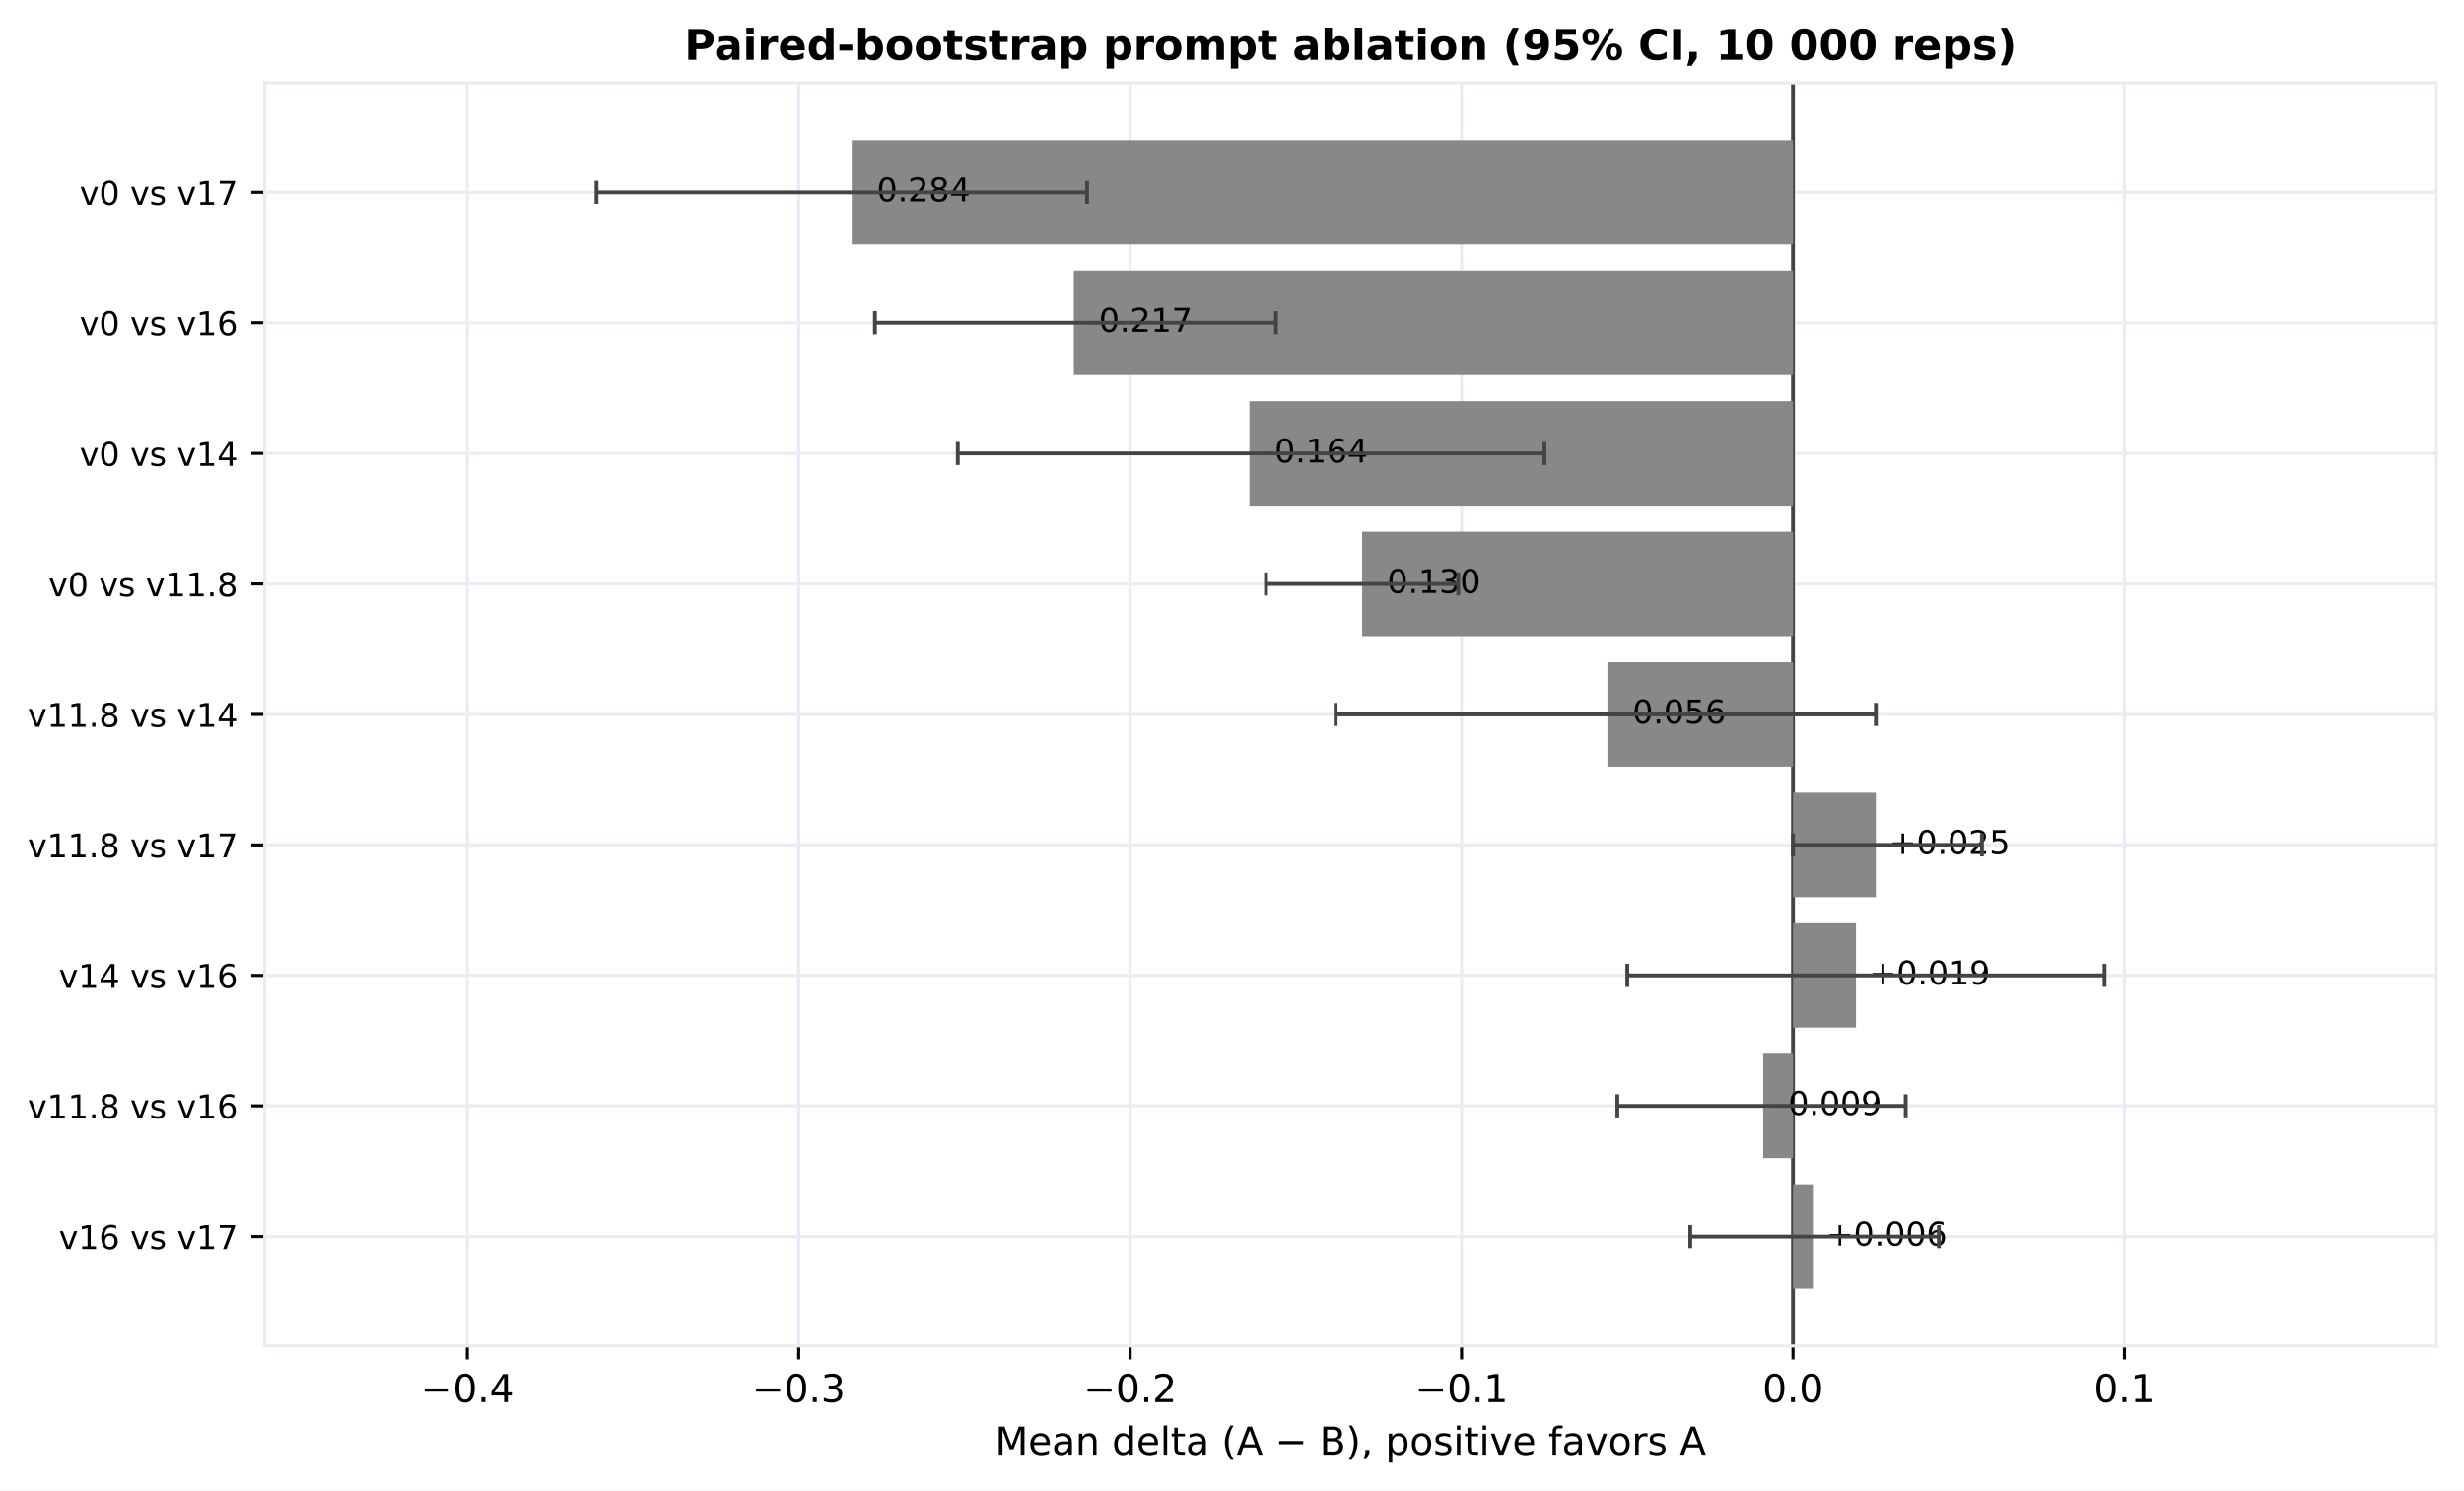
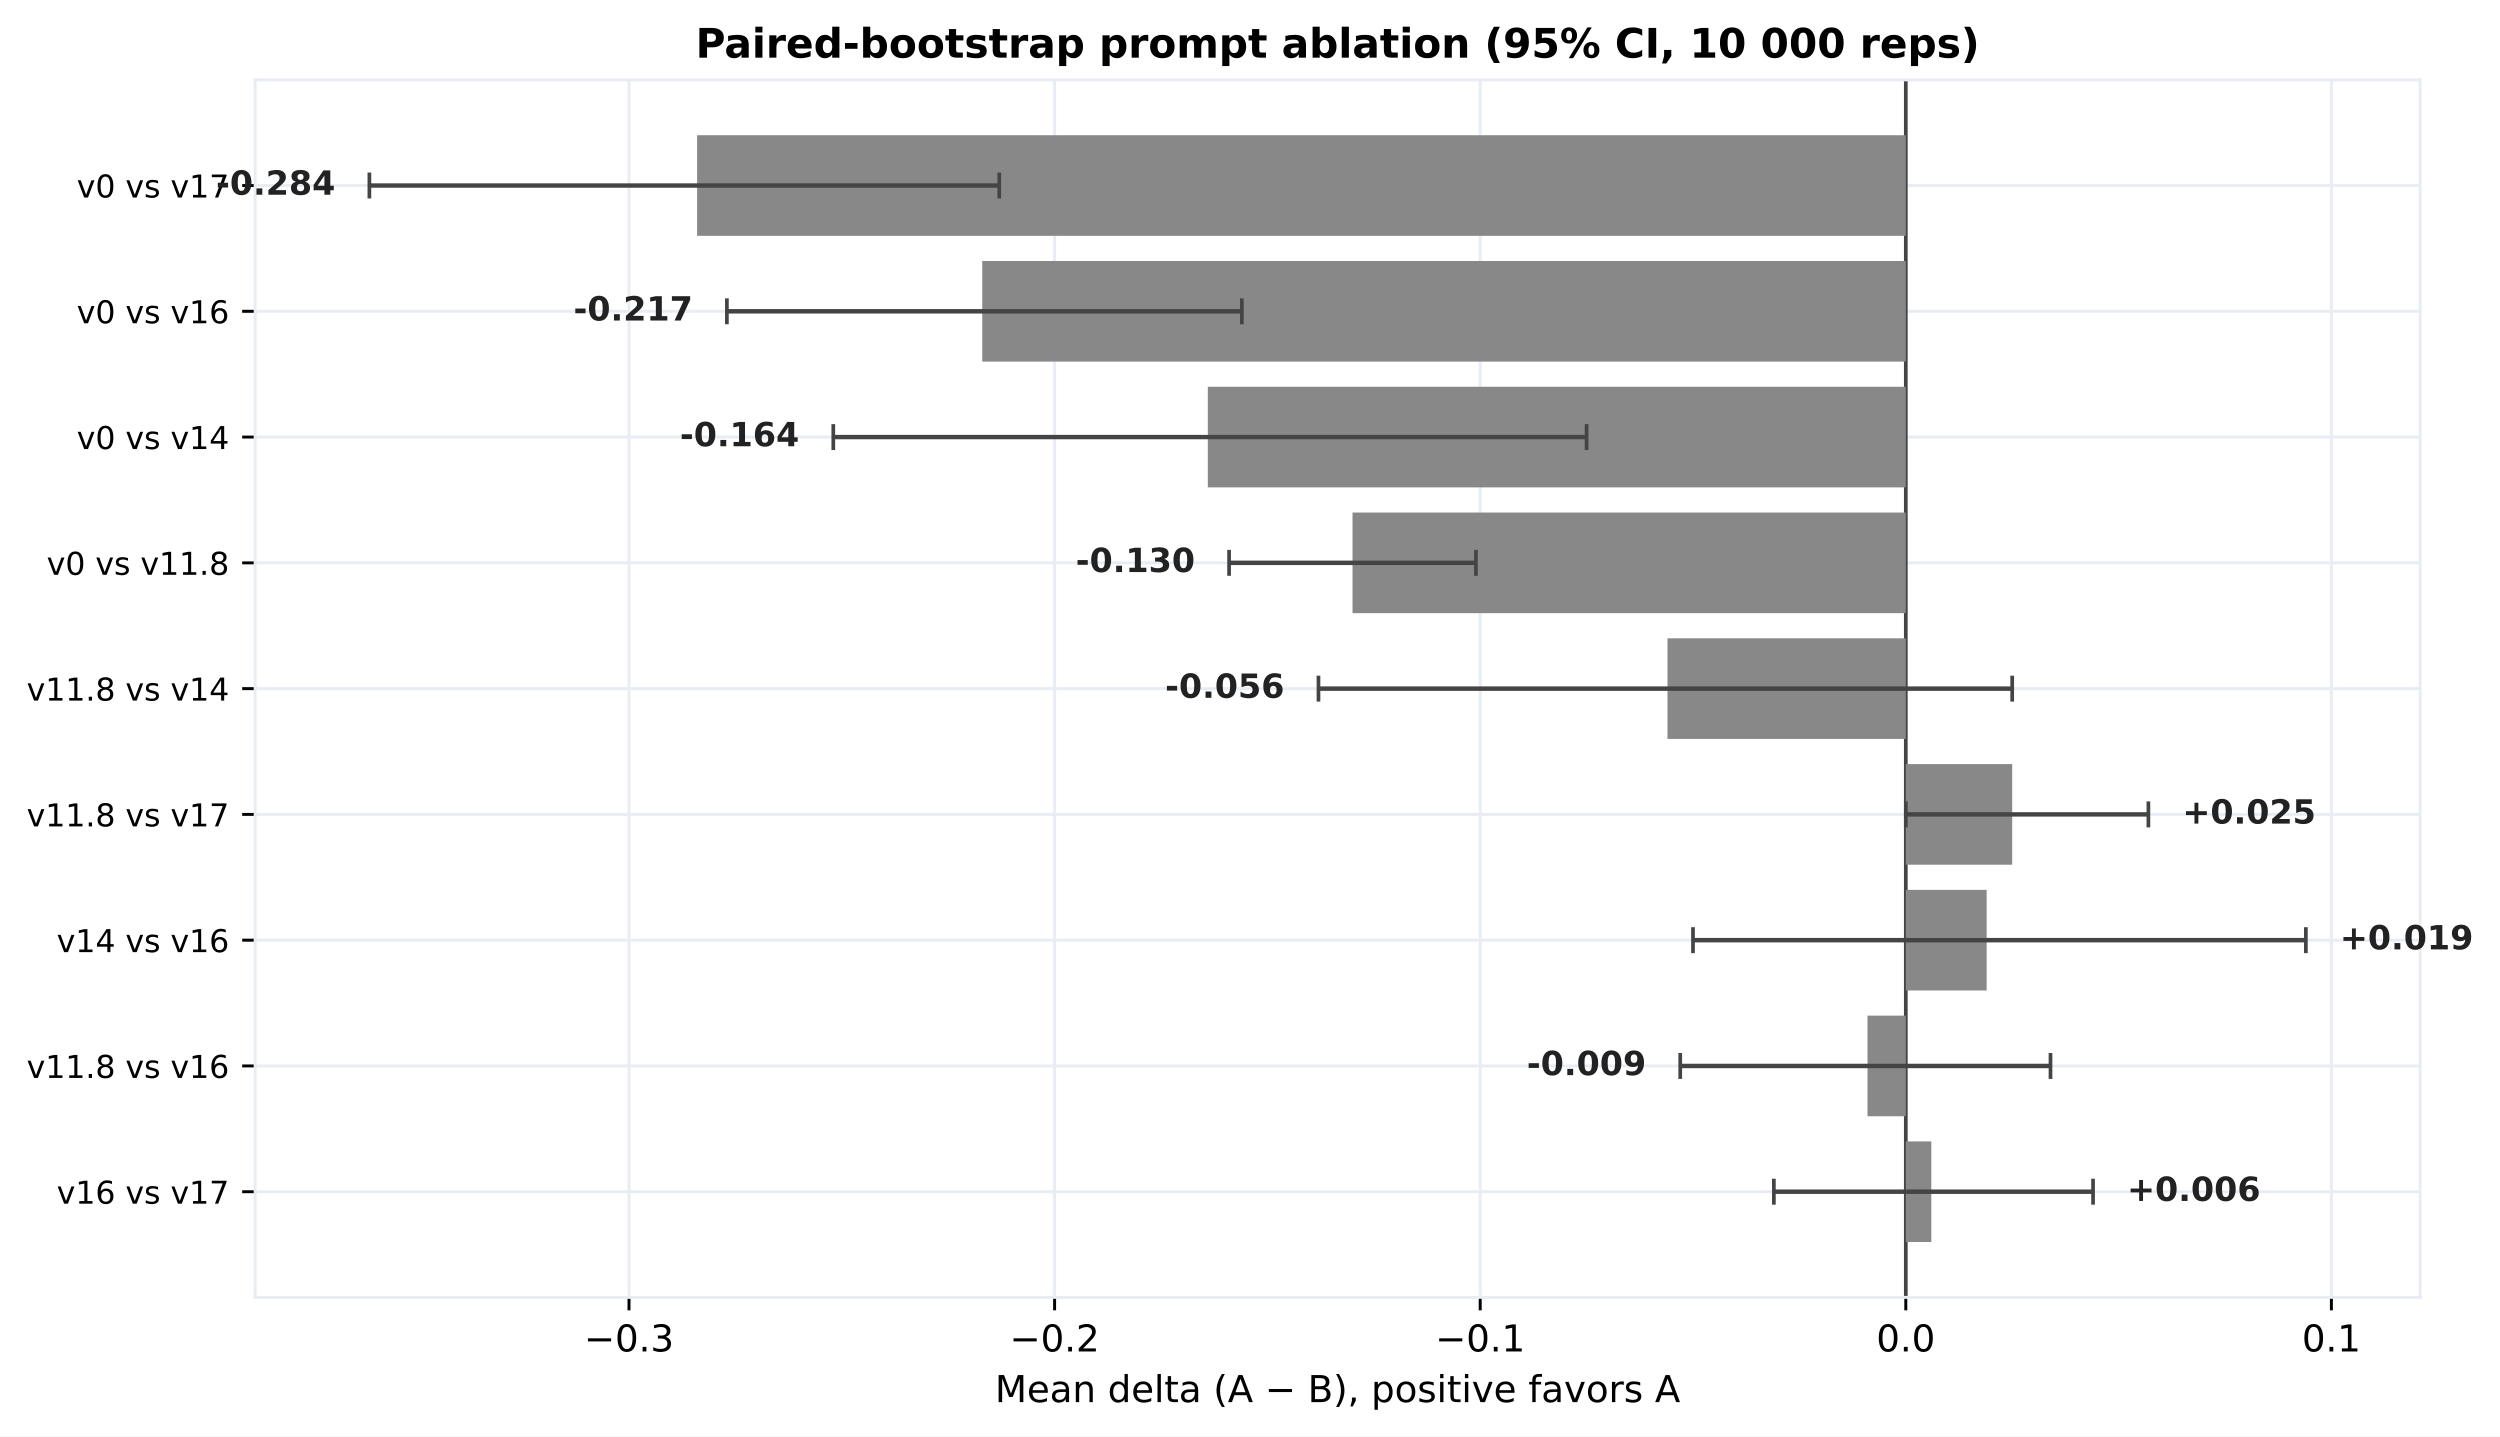
- <svg xmlns="http://www.w3.org/2000/svg" xmlns:xlink="http://www.w3.org/1999/xlink" width="640.926pt" height="387.715pt" viewBox="0 0 640.926 387.715" version="1.1">
+ <svg xmlns="http://www.w3.org/2000/svg" xmlns:xlink="http://www.w3.org/1999/xlink" width="674.746pt" height="387.715pt" viewBox="0 0 674.746 387.715" version="1.1">
  <defs>
    <style type="text/css">*{stroke-linejoin: round; stroke-linecap: butt}</style>
  </defs>
  <g id="figure_1">
    <g id="patch_1">
-       <path d="M 0 387.715  L 640.926 387.715  L 640.926 0  L 0 0  z " style="fill: #ffffff" />
+       <path d="M 0 387.715  L 674.746 387.715  L 674.746 0  L 0 0  z " style="fill: #ffffff" />
    </g>
    <g id="axes_1">
      <g id="patch_2">
-         <path d="M 68.866 350.158  L 633.726 350.158  L 633.726 21.558  L 68.866 21.558  z " style="fill: #ffffff" />
+         <path d="M 68.866 350.158  L 653.179 350.158  L 653.179 21.558  L 68.866 21.558  z " style="fill: #ffffff" />
      </g>
      <g id="matplotlib.axis_1">
        <g id="xtick_1">
          <g id="line2d_1">
-             <path d="M 121.541 350.158  L 121.541 21.558  " clip-path="url(#p43b089f8b1)" style="fill: none; stroke: #e8ecf3; stroke-width: 0.8; stroke-linecap: square" />
+             <path d="M 169.766 350.158  L 169.766 21.558  " clip-path="url(#pa3a9b3f9bb)" style="fill: none; stroke: #e8ecf3; stroke-width: 0.8; stroke-linecap: square" />
          </g>
          <g id="line2d_2">
            <defs>
-               <path id="m01cd625707" d="M 0 0  L 0 3.5  " style="stroke: #000000; stroke-width: 0.8" />
+               <path id="mf55037de92" d="M 0 0  L 0 3.5  " style="stroke: #000000; stroke-width: 0.8" />
            </defs>
            <g>
-               <use xlink:href="#m01cd625707" x="121.541" y="350.158" style="stroke: #000000; stroke-width: 0.8" />
+               <use xlink:href="#mf55037de92" x="169.766" y="350.158" style="stroke: #000000; stroke-width: 0.8" />
            </g>
          </g>
          <g id="text_1">
-             <text style="font: 10px 'DejaVu Sans'; text-anchor: middle" x="121.541" y="364.757" transform="rotate(-0 121.5411 364.7567)">−0.4</text>
+             <text style="font: 10px 'DejaVu Sans'; text-anchor: middle" x="169.766" y="364.757" transform="rotate(-0 169.7662 364.7567)">−0.3</text>
          </g>
        </g>
        <g id="xtick_2">
          <g id="line2d_3">
-             <path d="M 207.753 350.158  L 207.753 21.558  " clip-path="url(#p43b089f8b1)" style="fill: none; stroke: #e8ecf3; stroke-width: 0.8; stroke-linecap: square" />
+             <path d="M 284.635 350.158  L 284.635 21.558  " clip-path="url(#pa3a9b3f9bb)" style="fill: none; stroke: #e8ecf3; stroke-width: 0.8; stroke-linecap: square" />
          </g>
          <g id="line2d_4">
            <g>
-               <use xlink:href="#m01cd625707" x="207.753" y="350.158" style="stroke: #000000; stroke-width: 0.8" />
+               <use xlink:href="#mf55037de92" x="284.635" y="350.158" style="stroke: #000000; stroke-width: 0.8" />
            </g>
          </g>
          <g id="text_2">
-             <text style="font: 10px 'DejaVu Sans'; text-anchor: middle" x="207.753" y="364.757" transform="rotate(-0 207.7529 364.7567)">−0.3</text>
+             <text style="font: 10px 'DejaVu Sans'; text-anchor: middle" x="284.635" y="364.757" transform="rotate(-0 284.6347 364.7567)">−0.2</text>
          </g>
        </g>
        <g id="xtick_3">
          <g id="line2d_5">
-             <path d="M 293.965 350.158  L 293.965 21.558  " clip-path="url(#p43b089f8b1)" style="fill: none; stroke: #e8ecf3; stroke-width: 0.8; stroke-linecap: square" />
+             <path d="M 399.503 350.158  L 399.503 21.558  " clip-path="url(#pa3a9b3f9bb)" style="fill: none; stroke: #e8ecf3; stroke-width: 0.8; stroke-linecap: square" />
          </g>
          <g id="line2d_6">
            <g>
-               <use xlink:href="#m01cd625707" x="293.965" y="350.158" style="stroke: #000000; stroke-width: 0.8" />
+               <use xlink:href="#mf55037de92" x="399.503" y="350.158" style="stroke: #000000; stroke-width: 0.8" />
            </g>
          </g>
          <g id="text_3">
-             <text style="font: 10px 'DejaVu Sans'; text-anchor: middle" x="293.965" y="364.757" transform="rotate(-0 293.9647 364.7567)">−0.2</text>
+             <text style="font: 10px 'DejaVu Sans'; text-anchor: middle" x="399.503" y="364.757" transform="rotate(-0 399.5033 364.7567)">−0.1</text>
          </g>
        </g>
        <g id="xtick_4">
          <g id="line2d_7">
-             <path d="M 380.177 350.158  L 380.177 21.558  " clip-path="url(#p43b089f8b1)" style="fill: none; stroke: #e8ecf3; stroke-width: 0.8; stroke-linecap: square" />
+             <path d="M 514.372 350.158  L 514.372 21.558  " clip-path="url(#pa3a9b3f9bb)" style="fill: none; stroke: #e8ecf3; stroke-width: 0.8; stroke-linecap: square" />
          </g>
          <g id="line2d_8">
            <g>
-               <use xlink:href="#m01cd625707" x="380.177" y="350.158" style="stroke: #000000; stroke-width: 0.8" />
+               <use xlink:href="#mf55037de92" x="514.372" y="350.158" style="stroke: #000000; stroke-width: 0.8" />
            </g>
          </g>
          <g id="text_4">
-             <text style="font: 10px 'DejaVu Sans'; text-anchor: middle" x="380.177" y="364.757" transform="rotate(-0 380.1766 364.7567)">−0.1</text>
+             <text style="font: 10px 'DejaVu Sans'; text-anchor: middle" x="514.372" y="364.757" transform="rotate(-0 514.3718 364.7567)">0.0</text>
          </g>
        </g>
        <g id="xtick_5">
          <g id="line2d_9">
-             <path d="M 466.388 350.158  L 466.388 21.558  " clip-path="url(#p43b089f8b1)" style="fill: none; stroke: #e8ecf3; stroke-width: 0.8; stroke-linecap: square" />
+             <path d="M 629.24 350.158  L 629.24 21.558  " clip-path="url(#pa3a9b3f9bb)" style="fill: none; stroke: #e8ecf3; stroke-width: 0.8; stroke-linecap: square" />
          </g>
          <g id="line2d_10">
            <g>
-               <use xlink:href="#m01cd625707" x="466.388" y="350.158" style="stroke: #000000; stroke-width: 0.8" />
+               <use xlink:href="#mf55037de92" x="629.24" y="350.158" style="stroke: #000000; stroke-width: 0.8" />
            </g>
          </g>
          <g id="text_5">
-             <text style="font: 10px 'DejaVu Sans'; text-anchor: middle" x="466.388" y="364.757" transform="rotate(-0 466.3884 364.7567)">0.0</text>
-           </g>
-         </g>
-         <g id="xtick_6">
-           <g id="line2d_11">
-             <path d="M 552.6 350.158  L 552.6 21.558  " clip-path="url(#p43b089f8b1)" style="fill: none; stroke: #e8ecf3; stroke-width: 0.8; stroke-linecap: square" />
-           </g>
-           <g id="line2d_12">
-             <g>
-               <use xlink:href="#m01cd625707" x="552.6" y="350.158" style="stroke: #000000; stroke-width: 0.8" />
-             </g>
-           </g>
-           <g id="text_6">
-             <text style="font: 10px 'DejaVu Sans'; text-anchor: middle" x="552.6" y="364.757" transform="rotate(-0 552.6003 364.7567)">0.1</text>
-           </g>
-         </g>
-         <g id="text_7">
-           <text style="font: 10px 'DejaVu Sans'; text-anchor: middle" x="351.296" y="378.435" transform="rotate(-0 351.2956 378.4348)">Mean delta (A − B), positive favors A</text>
+             <text style="font: 10px 'DejaVu Sans'; text-anchor: middle" x="629.24" y="364.757" transform="rotate(-0 629.2404 364.7567)">0.1</text>
+           </g>
+         </g>
+         <g id="text_6">
+           <text style="font: 10px 'DejaVu Sans'; text-anchor: middle" x="361.022" y="378.435" transform="rotate(-0 361.0223 378.4348)">Mean delta (A − B), positive favors A</text>
        </g>
      </g>
      <g id="matplotlib.axis_2">
        <g id="ytick_1">
+           <g id="line2d_11">
+             <path d="M 68.866 321.643  L 653.179 321.643  " clip-path="url(#pa3a9b3f9bb)" style="fill: none; stroke: #e8ecf3; stroke-width: 0.8; stroke-linecap: square" />
+           </g>
+           <g id="line2d_12">
+             <defs>
+               <path id="ma27525528a" d="M 0 0  L -3.5 0  " style="stroke: #000000; stroke-width: 0.8" />
+             </defs>
+             <g>
+               <use xlink:href="#ma27525528a" x="68.866" y="321.643" style="stroke: #000000; stroke-width: 0.8" />
+             </g>
+           </g>
+           <g id="text_7">
+             <text style="font: 8.5px 'DejaVu Sans'; text-anchor: end" x="61.866" y="324.873" transform="rotate(-0 61.86563 324.8727)">v16 vs v17</text>
+           </g>
+         </g>
+         <g id="ytick_2">
          <g id="line2d_13">
-             <path d="M 68.866 321.643  L 633.726 321.643  " clip-path="url(#p43b089f8b1)" style="fill: none; stroke: #e8ecf3; stroke-width: 0.8; stroke-linecap: square" />
+             <path d="M 68.866 287.697  L 653.179 287.697  " clip-path="url(#pa3a9b3f9bb)" style="fill: none; stroke: #e8ecf3; stroke-width: 0.8; stroke-linecap: square" />
          </g>
          <g id="line2d_14">
-             <defs>
-               <path id="ma53863d5e1" d="M 0 0  L -3.5 0  " style="stroke: #000000; stroke-width: 0.8" />
-             </defs>
-             <g>
-               <use xlink:href="#ma53863d5e1" x="68.866" y="321.643" style="stroke: #000000; stroke-width: 0.8" />
+             <g>
+               <use xlink:href="#ma27525528a" x="68.866" y="287.697" style="stroke: #000000; stroke-width: 0.8" />
            </g>
          </g>
          <g id="text_8">
-             <text style="font: 8.5px 'DejaVu Sans'; text-anchor: end" x="61.866" y="324.873" transform="rotate(-0 61.86563 324.8727)">v16 vs v17</text>
-           </g>
-         </g>
-         <g id="ytick_2">
+             <text style="font: 8.5px 'DejaVu Sans'; text-anchor: end" x="61.866" y="290.926" transform="rotate(-0 61.86563 290.9265)">v11.8 vs v16</text>
+           </g>
+         </g>
+         <g id="ytick_3">
          <g id="line2d_15">
-             <path d="M 68.866 287.697  L 633.726 287.697  " clip-path="url(#p43b089f8b1)" style="fill: none; stroke: #e8ecf3; stroke-width: 0.8; stroke-linecap: square" />
+             <path d="M 68.866 253.751  L 653.179 253.751  " clip-path="url(#pa3a9b3f9bb)" style="fill: none; stroke: #e8ecf3; stroke-width: 0.8; stroke-linecap: square" />
          </g>
          <g id="line2d_16">
            <g>
-               <use xlink:href="#ma53863d5e1" x="68.866" y="287.697" style="stroke: #000000; stroke-width: 0.8" />
+               <use xlink:href="#ma27525528a" x="68.866" y="253.751" style="stroke: #000000; stroke-width: 0.8" />
            </g>
          </g>
          <g id="text_9">
-             <text style="font: 8.5px 'DejaVu Sans'; text-anchor: end" x="61.866" y="290.926" transform="rotate(-0 61.86563 290.9265)">v11.8 vs v16</text>
-           </g>
-         </g>
-         <g id="ytick_3">
+             <text style="font: 8.5px 'DejaVu Sans'; text-anchor: end" x="61.866" y="256.98" transform="rotate(-0 61.86563 256.9802)">v14 vs v16</text>
+           </g>
+         </g>
+         <g id="ytick_4">
          <g id="line2d_17">
-             <path d="M 68.866 253.751  L 633.726 253.751  " clip-path="url(#p43b089f8b1)" style="fill: none; stroke: #e8ecf3; stroke-width: 0.8; stroke-linecap: square" />
+             <path d="M 68.866 219.805  L 653.179 219.805  " clip-path="url(#pa3a9b3f9bb)" style="fill: none; stroke: #e8ecf3; stroke-width: 0.8; stroke-linecap: square" />
          </g>
          <g id="line2d_18">
            <g>
-               <use xlink:href="#ma53863d5e1" x="68.866" y="253.751" style="stroke: #000000; stroke-width: 0.8" />
+               <use xlink:href="#ma27525528a" x="68.866" y="219.805" style="stroke: #000000; stroke-width: 0.8" />
            </g>
          </g>
          <g id="text_10">
-             <text style="font: 8.5px 'DejaVu Sans'; text-anchor: end" x="61.866" y="256.98" transform="rotate(-0 61.86563 256.9802)">v14 vs v16</text>
-           </g>
-         </g>
-         <g id="ytick_4">
+             <text style="font: 8.5px 'DejaVu Sans'; text-anchor: end" x="61.866" y="223.034" transform="rotate(-0 61.86563 223.0339)">v11.8 vs v17</text>
+           </g>
+         </g>
+         <g id="ytick_5">
          <g id="line2d_19">
-             <path d="M 68.866 219.805  L 633.726 219.805  " clip-path="url(#p43b089f8b1)" style="fill: none; stroke: #e8ecf3; stroke-width: 0.8; stroke-linecap: square" />
+             <path d="M 68.866 185.858  L 653.179 185.858  " clip-path="url(#pa3a9b3f9bb)" style="fill: none; stroke: #e8ecf3; stroke-width: 0.8; stroke-linecap: square" />
          </g>
          <g id="line2d_20">
            <g>
-               <use xlink:href="#ma53863d5e1" x="68.866" y="219.805" style="stroke: #000000; stroke-width: 0.8" />
+               <use xlink:href="#ma27525528a" x="68.866" y="185.858" style="stroke: #000000; stroke-width: 0.8" />
            </g>
          </g>
          <g id="text_11">
-             <text style="font: 8.5px 'DejaVu Sans'; text-anchor: end" x="61.866" y="223.034" transform="rotate(-0 61.86563 223.0339)">v11.8 vs v17</text>
-           </g>
-         </g>
-         <g id="ytick_5">
+             <text style="font: 8.5px 'DejaVu Sans'; text-anchor: end" x="61.866" y="189.088" transform="rotate(-0 61.86563 189.0876)">v11.8 vs v14</text>
+           </g>
+         </g>
+         <g id="ytick_6">
          <g id="line2d_21">
-             <path d="M 68.866 185.858  L 633.726 185.858  " clip-path="url(#p43b089f8b1)" style="fill: none; stroke: #e8ecf3; stroke-width: 0.8; stroke-linecap: square" />
+             <path d="M 68.866 151.912  L 653.179 151.912  " clip-path="url(#pa3a9b3f9bb)" style="fill: none; stroke: #e8ecf3; stroke-width: 0.8; stroke-linecap: square" />
          </g>
          <g id="line2d_22">
            <g>
-               <use xlink:href="#ma53863d5e1" x="68.866" y="185.858" style="stroke: #000000; stroke-width: 0.8" />
+               <use xlink:href="#ma27525528a" x="68.866" y="151.912" style="stroke: #000000; stroke-width: 0.8" />
            </g>
          </g>
          <g id="text_12">
-             <text style="font: 8.5px 'DejaVu Sans'; text-anchor: end" x="61.866" y="189.088" transform="rotate(-0 61.86563 189.0876)">v11.8 vs v14</text>
-           </g>
-         </g>
-         <g id="ytick_6">
+             <text style="font: 8.5px 'DejaVu Sans'; text-anchor: end" x="61.866" y="155.141" transform="rotate(-0 61.86563 155.1413)">v0 vs v11.8</text>
+           </g>
+         </g>
+         <g id="ytick_7">
          <g id="line2d_23">
-             <path d="M 68.866 151.912  L 633.726 151.912  " clip-path="url(#p43b089f8b1)" style="fill: none; stroke: #e8ecf3; stroke-width: 0.8; stroke-linecap: square" />
+             <path d="M 68.866 117.966  L 653.179 117.966  " clip-path="url(#pa3a9b3f9bb)" style="fill: none; stroke: #e8ecf3; stroke-width: 0.8; stroke-linecap: square" />
          </g>
          <g id="line2d_24">
            <g>
-               <use xlink:href="#ma53863d5e1" x="68.866" y="151.912" style="stroke: #000000; stroke-width: 0.8" />
+               <use xlink:href="#ma27525528a" x="68.866" y="117.966" style="stroke: #000000; stroke-width: 0.8" />
            </g>
          </g>
          <g id="text_13">
-             <text style="font: 8.5px 'DejaVu Sans'; text-anchor: end" x="61.866" y="155.141" transform="rotate(-0 61.86563 155.1413)">v0 vs v11.8</text>
-           </g>
-         </g>
-         <g id="ytick_7">
+             <text style="font: 8.5px 'DejaVu Sans'; text-anchor: end" x="61.866" y="121.195" transform="rotate(-0 61.86563 121.1951)">v0 vs v14</text>
+           </g>
+         </g>
+         <g id="ytick_8">
          <g id="line2d_25">
-             <path d="M 68.866 117.966  L 633.726 117.966  " clip-path="url(#p43b089f8b1)" style="fill: none; stroke: #e8ecf3; stroke-width: 0.8; stroke-linecap: square" />
+             <path d="M 68.866 84.019  L 653.179 84.019  " clip-path="url(#pa3a9b3f9bb)" style="fill: none; stroke: #e8ecf3; stroke-width: 0.8; stroke-linecap: square" />
          </g>
          <g id="line2d_26">
            <g>
-               <use xlink:href="#ma53863d5e1" x="68.866" y="117.966" style="stroke: #000000; stroke-width: 0.8" />
+               <use xlink:href="#ma27525528a" x="68.866" y="84.019" style="stroke: #000000; stroke-width: 0.8" />
            </g>
          </g>
          <g id="text_14">
-             <text style="font: 8.5px 'DejaVu Sans'; text-anchor: end" x="61.866" y="121.195" transform="rotate(-0 61.86563 121.1951)">v0 vs v14</text>
-           </g>
-         </g>
-         <g id="ytick_8">
+             <text style="font: 8.5px 'DejaVu Sans'; text-anchor: end" x="61.866" y="87.249" transform="rotate(-0 61.86563 87.24877)">v0 vs v16</text>
+           </g>
+         </g>
+         <g id="ytick_9">
          <g id="line2d_27">
-             <path d="M 68.866 84.019  L 633.726 84.019  " clip-path="url(#p43b089f8b1)" style="fill: none; stroke: #e8ecf3; stroke-width: 0.8; stroke-linecap: square" />
+             <path d="M 68.866 50.073  L 653.179 50.073  " clip-path="url(#pa3a9b3f9bb)" style="fill: none; stroke: #e8ecf3; stroke-width: 0.8; stroke-linecap: square" />
          </g>
          <g id="line2d_28">
            <g>
-               <use xlink:href="#ma53863d5e1" x="68.866" y="84.019" style="stroke: #000000; stroke-width: 0.8" />
+               <use xlink:href="#ma27525528a" x="68.866" y="50.073" style="stroke: #000000; stroke-width: 0.8" />
            </g>
          </g>
          <g id="text_15">
-             <text style="font: 8.5px 'DejaVu Sans'; text-anchor: end" x="61.866" y="87.249" transform="rotate(-0 61.86563 87.24877)">v0 vs v16</text>
-           </g>
-         </g>
-         <g id="ytick_9">
-           <g id="line2d_29">
-             <path d="M 68.866 50.073  L 633.726 50.073  " clip-path="url(#p43b089f8b1)" style="fill: none; stroke: #e8ecf3; stroke-width: 0.8; stroke-linecap: square" />
-           </g>
-           <g id="line2d_30">
-             <g>
-               <use xlink:href="#ma53863d5e1" x="68.866" y="50.073" style="stroke: #000000; stroke-width: 0.8" />
-             </g>
-           </g>
-           <g id="text_16">
            <text style="font: 8.5px 'DejaVu Sans'; text-anchor: end" x="61.866" y="53.302" transform="rotate(-0 61.86563 53.30249)">v0 vs v17</text>
          </g>
        </g>
      </g>
-       <g id="line2d_31">
-         <path d="M 466.388 350.158  L 466.388 21.558  " clip-path="url(#p43b089f8b1)" style="fill: none; stroke: #444444; stroke-linecap: square" />
+       <g id="line2d_29">
+         <path d="M 514.372 350.158  L 514.372 21.558  " clip-path="url(#pa3a9b3f9bb)" style="fill: none; stroke: #444444; stroke-linecap: square" />
      </g>
      <g id="patch_3">
        <path d="M 68.866 350.158  L 68.866 21.558  " style="fill: none; stroke: #e8ecf3; stroke-width: 0.8; stroke-linejoin: miter; stroke-linecap: square" />
      </g>
      <g id="patch_4">
-         <path d="M 633.726 350.158  L 633.726 21.558  " style="fill: none; stroke: #e8ecf3; stroke-width: 0.8; stroke-linejoin: miter; stroke-linecap: square" />
+         <path d="M 653.179 350.158  L 653.179 21.558  " style="fill: none; stroke: #e8ecf3; stroke-width: 0.8; stroke-linejoin: miter; stroke-linecap: square" />
      </g>
      <g id="patch_5">
-         <path d="M 68.866 350.158  L 633.726 350.158  " style="fill: none; stroke: #e8ecf3; stroke-width: 0.8; stroke-linejoin: miter; stroke-linecap: square" />
+         <path d="M 68.866 350.158  L 653.179 350.158  " style="fill: none; stroke: #e8ecf3; stroke-width: 0.8; stroke-linejoin: miter; stroke-linecap: square" />
      </g>
      <g id="patch_6">
-         <path d="M 68.866 21.558  L 633.726 21.558  " style="fill: none; stroke: #e8ecf3; stroke-width: 0.8; stroke-linejoin: miter; stroke-linecap: square" />
+         <path d="M 68.866 21.558  L 653.179 21.558  " style="fill: none; stroke: #e8ecf3; stroke-width: 0.8; stroke-linejoin: miter; stroke-linecap: square" />
      </g>
      <g id="patch_7">
-         <path d="M 466.388 335.222  L 471.561 335.222  L 471.561 308.065  L 466.388 308.065  z " clip-path="url(#p43b089f8b1)" style="fill: #888888" />
+         <path d="M 514.372 335.222  L 521.264 335.222  L 521.264 308.065  L 514.372 308.065  z " clip-path="url(#pa3a9b3f9bb)" style="fill: #888888" />
      </g>
      <g id="patch_8">
-         <path d="M 466.388 301.276  L 458.629 301.276  L 458.629 274.119  L 466.388 274.119  z " clip-path="url(#p43b089f8b1)" style="fill: #888888" />
+         <path d="M 514.372 301.276  L 504.034 301.276  L 504.034 274.119  L 514.372 274.119  z " clip-path="url(#pa3a9b3f9bb)" style="fill: #888888" />
      </g>
      <g id="patch_9">
-         <path d="M 466.388 267.329  L 482.769 267.329  L 482.769 240.172  L 466.388 240.172  z " clip-path="url(#p43b089f8b1)" style="fill: #888888" />
+         <path d="M 514.372 267.329  L 536.197 267.329  L 536.197 240.172  L 514.372 240.172  z " clip-path="url(#pa3a9b3f9bb)" style="fill: #888888" />
      </g>
      <g id="patch_10">
-         <path d="M 466.388 233.383  L 487.941 233.383  L 487.941 206.226  L 466.388 206.226  z " clip-path="url(#p43b089f8b1)" style="fill: #888888" />
+         <path d="M 514.372 233.383  L 543.089 233.383  L 543.089 206.226  L 514.372 206.226  z " clip-path="url(#pa3a9b3f9bb)" style="fill: #888888" />
      </g>
      <g id="patch_11">
-         <path d="M 466.388 199.437  L 418.11 199.437  L 418.11 172.28  L 466.388 172.28  z " clip-path="url(#p43b089f8b1)" style="fill: #888888" />
+         <path d="M 514.372 199.437  L 450.045 199.437  L 450.045 172.28  L 514.372 172.28  z " clip-path="url(#pa3a9b3f9bb)" style="fill: #888888" />
      </g>
      <g id="patch_12">
-         <path d="M 466.388 165.491  L 354.313 165.491  L 354.313 138.333  L 466.388 138.333  z " clip-path="url(#p43b089f8b1)" style="fill: #888888" />
+         <path d="M 514.372 165.491  L 365.043 165.491  L 365.043 138.333  L 514.372 138.333  z " clip-path="url(#pa3a9b3f9bb)" style="fill: #888888" />
      </g>
      <g id="patch_13">
-         <path d="M 466.388 131.544  L 325.001 131.544  L 325.001 104.387  L 466.388 104.387  z " clip-path="url(#p43b089f8b1)" style="fill: #888888" />
+         <path d="M 514.372 131.544  L 325.987 131.544  L 325.987 104.387  L 514.372 104.387  z " clip-path="url(#pa3a9b3f9bb)" style="fill: #888888" />
      </g>
      <g id="patch_14">
-         <path d="M 466.388 97.598  L 279.309 97.598  L 279.309 70.441  L 466.388 70.441  z " clip-path="url(#p43b089f8b1)" style="fill: #888888" />
+         <path d="M 514.372 97.598  L 265.107 97.598  L 265.107 70.441  L 514.372 70.441  z " clip-path="url(#pa3a9b3f9bb)" style="fill: #888888" />
      </g>
      <g id="patch_15">
-         <path d="M 466.388 63.652  L 221.547 63.652  L 221.547 36.495  L 466.388 36.495  z " clip-path="url(#p43b089f8b1)" style="fill: #888888" />
+         <path d="M 514.372 63.652  L 188.145 63.652  L 188.145 36.495  L 514.372 36.495  z " clip-path="url(#pa3a9b3f9bb)" style="fill: #888888" />
+       </g>
+       <g id="text_16">
+         <text style="fill: #222222; font: 700 9px 'DejaVu Sans'; text-anchor: start" x="574.103" y="324.127" transform="rotate(-0 574.1034 324.1268)">+0.006</text>
      </g>
      <g id="text_17">
-         <text style="font: 8.5px 'DejaVu Sans'; text-anchor: start" x="475.01" y="323.989" transform="rotate(-0 475.0096 323.9889)">+0.006</text>
+         <text style="fill: #222222; font: 700 9px 'DejaVu Sans'; text-anchor: end" x="444.302" y="290.181" transform="rotate(-0 444.302 290.1806)">-0.009</text>
      </g>
      <g id="text_18">
-         <text style="font: 8.5px 'DejaVu Sans'; text-anchor: start" x="462.078" y="290.043" transform="rotate(-0 462.0778 290.0426)">-0.009</text>
+         <text style="fill: #222222; font: 700 9px 'DejaVu Sans'; text-anchor: start" x="631.538" y="256.234" transform="rotate(-0 631.5377 256.2343)">+0.019</text>
      </g>
      <g id="text_19">
-         <text style="font: 8.5px 'DejaVu Sans'; text-anchor: start" x="486.217" y="256.096" transform="rotate(-0 486.2172 256.0963)">+0.019</text>
+         <text style="fill: #222222; font: 700 9px 'DejaVu Sans'; text-anchor: start" x="589.036" y="222.288" transform="rotate(-0 589.0364 222.288)">+0.025</text>
      </g>
      <g id="text_20">
-         <text style="font: 8.5px 'DejaVu Sans'; text-anchor: start" x="491.39" y="222.15" transform="rotate(-0 491.3899 222.15)">+0.025</text>
+         <text style="fill: #222222; font: 700 9px 'DejaVu Sans'; text-anchor: end" x="346.664" y="188.342" transform="rotate(-0 346.6637 188.3417)">-0.056</text>
      </g>
      <g id="text_21">
-         <text style="font: 8.5px 'DejaVu Sans'; text-anchor: start" x="421.558" y="188.204" transform="rotate(-0 421.5583 188.2038)">-0.056</text>
+         <text style="fill: #222222; font: 700 9px 'DejaVu Sans'; text-anchor: end" x="322.541" y="154.395" transform="rotate(-0 322.5413 154.3954)">-0.130</text>
      </g>
      <g id="text_22">
-         <text style="font: 8.5px 'DejaVu Sans'; text-anchor: start" x="357.762" y="154.257" transform="rotate(-0 357.7615 154.2575)">-0.130</text>
+         <text style="fill: #222222; font: 700 9px 'DejaVu Sans'; text-anchor: end" x="215.714" y="120.449" transform="rotate(-0 215.7136 120.4492)">-0.164</text>
      </g>
      <g id="text_23">
-         <text style="font: 8.5px 'DejaVu Sans'; text-anchor: start" x="328.449" y="120.311" transform="rotate(-0 328.4495 120.3112)">-0.164</text>
+         <text style="fill: #222222; font: 700 9px 'DejaVu Sans'; text-anchor: end" x="186.996" y="86.503" transform="rotate(-0 186.9964 86.50288)">-0.217</text>
      </g>
      <g id="text_24">
-         <text style="font: 8.5px 'DejaVu Sans'; text-anchor: start" x="282.757" y="86.365" transform="rotate(-0 282.7572 86.36491)">-0.217</text>
+         <text style="fill: #222222; font: 700 9px 'DejaVu Sans'; text-anchor: end" x="90.507" y="52.557" transform="rotate(-0 90.50686 52.5566)">-0.284</text>
      </g>
      <g id="text_25">
-         <text style="font: 8.5px 'DejaVu Sans'; text-anchor: start" x="224.995" y="52.419" transform="rotate(-0 224.9953 52.41863)">-0.284</text>
-       </g>
-       <g id="text_26">
-         <text style="font: 700 11px 'DejaVu Sans'; text-anchor: middle" x="351.296" y="15.558" transform="rotate(-0 351.2956 15.55828)">Paired-bootstrap prompt ablation (95% CI, 10 000 reps)</text>
+         <text style="font: 700 11px 'DejaVu Sans'; text-anchor: middle" x="361.022" y="15.558" transform="rotate(-0 361.0223 15.55828)">Paired-bootstrap prompt ablation (95% CI, 10 000 reps)</text>
      </g>
      <g id="LineCollection_1">
-         <path d="M 439.663 321.643  L 504.322 321.643  " clip-path="url(#p43b089f8b1)" style="fill: none; stroke: #444444" />
-         <path d="M 420.696 287.697  L 495.7 287.697  " clip-path="url(#p43b089f8b1)" style="fill: none; stroke: #444444" />
-         <path d="M 423.283 253.751  L 547.428 253.751  " clip-path="url(#p43b089f8b1)" style="fill: none; stroke: #444444" />
-         <path d="M 466.388 219.805  L 515.529 219.805  " clip-path="url(#p43b089f8b1)" style="fill: none; stroke: #444444" />
-         <path d="M 347.416 185.858  L 487.941 185.858  " clip-path="url(#p43b089f8b1)" style="fill: none; stroke: #444444" />
-         <path d="M 329.312 151.912  L 379.314 151.912  " clip-path="url(#p43b089f8b1)" style="fill: none; stroke: #444444" />
-         <path d="M 249.135 117.966  L 401.73 117.966  " clip-path="url(#p43b089f8b1)" style="fill: none; stroke: #444444" />
-         <path d="M 227.582 84.019  L 331.898 84.019  " clip-path="url(#p43b089f8b1)" style="fill: none; stroke: #444444" />
-         <path d="M 155.164 50.073  L 282.757 50.073  " clip-path="url(#p43b089f8b1)" style="fill: none; stroke: #444444" />
-       </g>
-       <g id="line2d_32">
+         <path d="M 478.763 321.643  L 564.914 321.643  " clip-path="url(#pa3a9b3f9bb)" style="fill: none; stroke: #444444; stroke-width: 1.2" />
+         <path d="M 453.491 287.697  L 553.427 287.697  " clip-path="url(#pa3a9b3f9bb)" style="fill: none; stroke: #444444; stroke-width: 1.2" />
+         <path d="M 456.938 253.751  L 622.348 253.751  " clip-path="url(#pa3a9b3f9bb)" style="fill: none; stroke: #444444; stroke-width: 1.2" />
+         <path d="M 514.372 219.805  L 579.847 219.805  " clip-path="url(#pa3a9b3f9bb)" style="fill: none; stroke: #444444; stroke-width: 1.2" />
+         <path d="M 355.853 185.858  L 543.089 185.858  " clip-path="url(#pa3a9b3f9bb)" style="fill: none; stroke: #444444; stroke-width: 1.2" />
+         <path d="M 331.731 151.912  L 398.355 151.912  " clip-path="url(#pa3a9b3f9bb)" style="fill: none; stroke: #444444; stroke-width: 1.2" />
+         <path d="M 224.903 117.966  L 428.22 117.966  " clip-path="url(#pa3a9b3f9bb)" style="fill: none; stroke: #444444; stroke-width: 1.2" />
+         <path d="M 196.186 84.019  L 335.177 84.019  " clip-path="url(#pa3a9b3f9bb)" style="fill: none; stroke: #444444; stroke-width: 1.2" />
+         <path d="M 99.696 50.073  L 269.702 50.073  " clip-path="url(#pa3a9b3f9bb)" style="fill: none; stroke: #444444; stroke-width: 1.2" />
+       </g>
+       <g id="line2d_30">
        <defs>
-           <path id="m3fd686e5c9" d="M 0 3  L 0 -3  " style="stroke: #444444" />
+           <path id="m76b510b197" d="M 0 3.5  L 0 -3.5  " style="stroke: #444444" />
        </defs>
-         <g clip-path="url(#p43b089f8b1)">
-           <use xlink:href="#m3fd686e5c9" x="439.663" y="321.643" style="fill: #444444; stroke: #444444" />
-           <use xlink:href="#m3fd686e5c9" x="420.696" y="287.697" style="fill: #444444; stroke: #444444" />
-           <use xlink:href="#m3fd686e5c9" x="423.283" y="253.751" style="fill: #444444; stroke: #444444" />
-           <use xlink:href="#m3fd686e5c9" x="466.388" y="219.805" style="fill: #444444; stroke: #444444" />
-           <use xlink:href="#m3fd686e5c9" x="347.416" y="185.858" style="fill: #444444; stroke: #444444" />
-           <use xlink:href="#m3fd686e5c9" x="329.312" y="151.912" style="fill: #444444; stroke: #444444" />
-           <use xlink:href="#m3fd686e5c9" x="249.135" y="117.966" style="fill: #444444; stroke: #444444" />
-           <use xlink:href="#m3fd686e5c9" x="227.582" y="84.019" style="fill: #444444; stroke: #444444" />
-           <use xlink:href="#m3fd686e5c9" x="155.164" y="50.073" style="fill: #444444; stroke: #444444" />
-         </g>
-       </g>
-       <g id="line2d_33">
-         <g clip-path="url(#p43b089f8b1)">
-           <use xlink:href="#m3fd686e5c9" x="504.322" y="321.643" style="fill: #444444; stroke: #444444" />
-           <use xlink:href="#m3fd686e5c9" x="495.7" y="287.697" style="fill: #444444; stroke: #444444" />
-           <use xlink:href="#m3fd686e5c9" x="547.428" y="253.751" style="fill: #444444; stroke: #444444" />
-           <use xlink:href="#m3fd686e5c9" x="515.529" y="219.805" style="fill: #444444; stroke: #444444" />
-           <use xlink:href="#m3fd686e5c9" x="487.941" y="185.858" style="fill: #444444; stroke: #444444" />
-           <use xlink:href="#m3fd686e5c9" x="379.314" y="151.912" style="fill: #444444; stroke: #444444" />
-           <use xlink:href="#m3fd686e5c9" x="401.73" y="117.966" style="fill: #444444; stroke: #444444" />
-           <use xlink:href="#m3fd686e5c9" x="331.898" y="84.019" style="fill: #444444; stroke: #444444" />
-           <use xlink:href="#m3fd686e5c9" x="282.757" y="50.073" style="fill: #444444; stroke: #444444" />
+         <g clip-path="url(#pa3a9b3f9bb)">
+           <use xlink:href="#m76b510b197" x="478.763" y="321.643" style="fill: #444444; stroke: #444444" />
+           <use xlink:href="#m76b510b197" x="453.491" y="287.697" style="fill: #444444; stroke: #444444" />
+           <use xlink:href="#m76b510b197" x="456.938" y="253.751" style="fill: #444444; stroke: #444444" />
+           <use xlink:href="#m76b510b197" x="514.372" y="219.805" style="fill: #444444; stroke: #444444" />
+           <use xlink:href="#m76b510b197" x="355.853" y="185.858" style="fill: #444444; stroke: #444444" />
+           <use xlink:href="#m76b510b197" x="331.731" y="151.912" style="fill: #444444; stroke: #444444" />
+           <use xlink:href="#m76b510b197" x="224.903" y="117.966" style="fill: #444444; stroke: #444444" />
+           <use xlink:href="#m76b510b197" x="196.186" y="84.019" style="fill: #444444; stroke: #444444" />
+           <use xlink:href="#m76b510b197" x="99.696" y="50.073" style="fill: #444444; stroke: #444444" />
+         </g>
+       </g>
+       <g id="line2d_31">
+         <g clip-path="url(#pa3a9b3f9bb)">
+           <use xlink:href="#m76b510b197" x="564.914" y="321.643" style="fill: #444444; stroke: #444444" />
+           <use xlink:href="#m76b510b197" x="553.427" y="287.697" style="fill: #444444; stroke: #444444" />
+           <use xlink:href="#m76b510b197" x="622.348" y="253.751" style="fill: #444444; stroke: #444444" />
+           <use xlink:href="#m76b510b197" x="579.847" y="219.805" style="fill: #444444; stroke: #444444" />
+           <use xlink:href="#m76b510b197" x="543.089" y="185.858" style="fill: #444444; stroke: #444444" />
+           <use xlink:href="#m76b510b197" x="398.355" y="151.912" style="fill: #444444; stroke: #444444" />
+           <use xlink:href="#m76b510b197" x="428.22" y="117.966" style="fill: #444444; stroke: #444444" />
+           <use xlink:href="#m76b510b197" x="335.177" y="84.019" style="fill: #444444; stroke: #444444" />
+           <use xlink:href="#m76b510b197" x="269.702" y="50.073" style="fill: #444444; stroke: #444444" />
        </g>
      </g>
    </g>
  </g>
  <defs>
-     <clipPath id="p43b089f8b1">
-       <rect x="68.866" y="21.558" width="564.86" height="328.6" />
+     <clipPath id="pa3a9b3f9bb">
+       <rect x="68.866" y="21.558" width="584.313" height="328.6" />
    </clipPath>
  </defs>
</svg>
